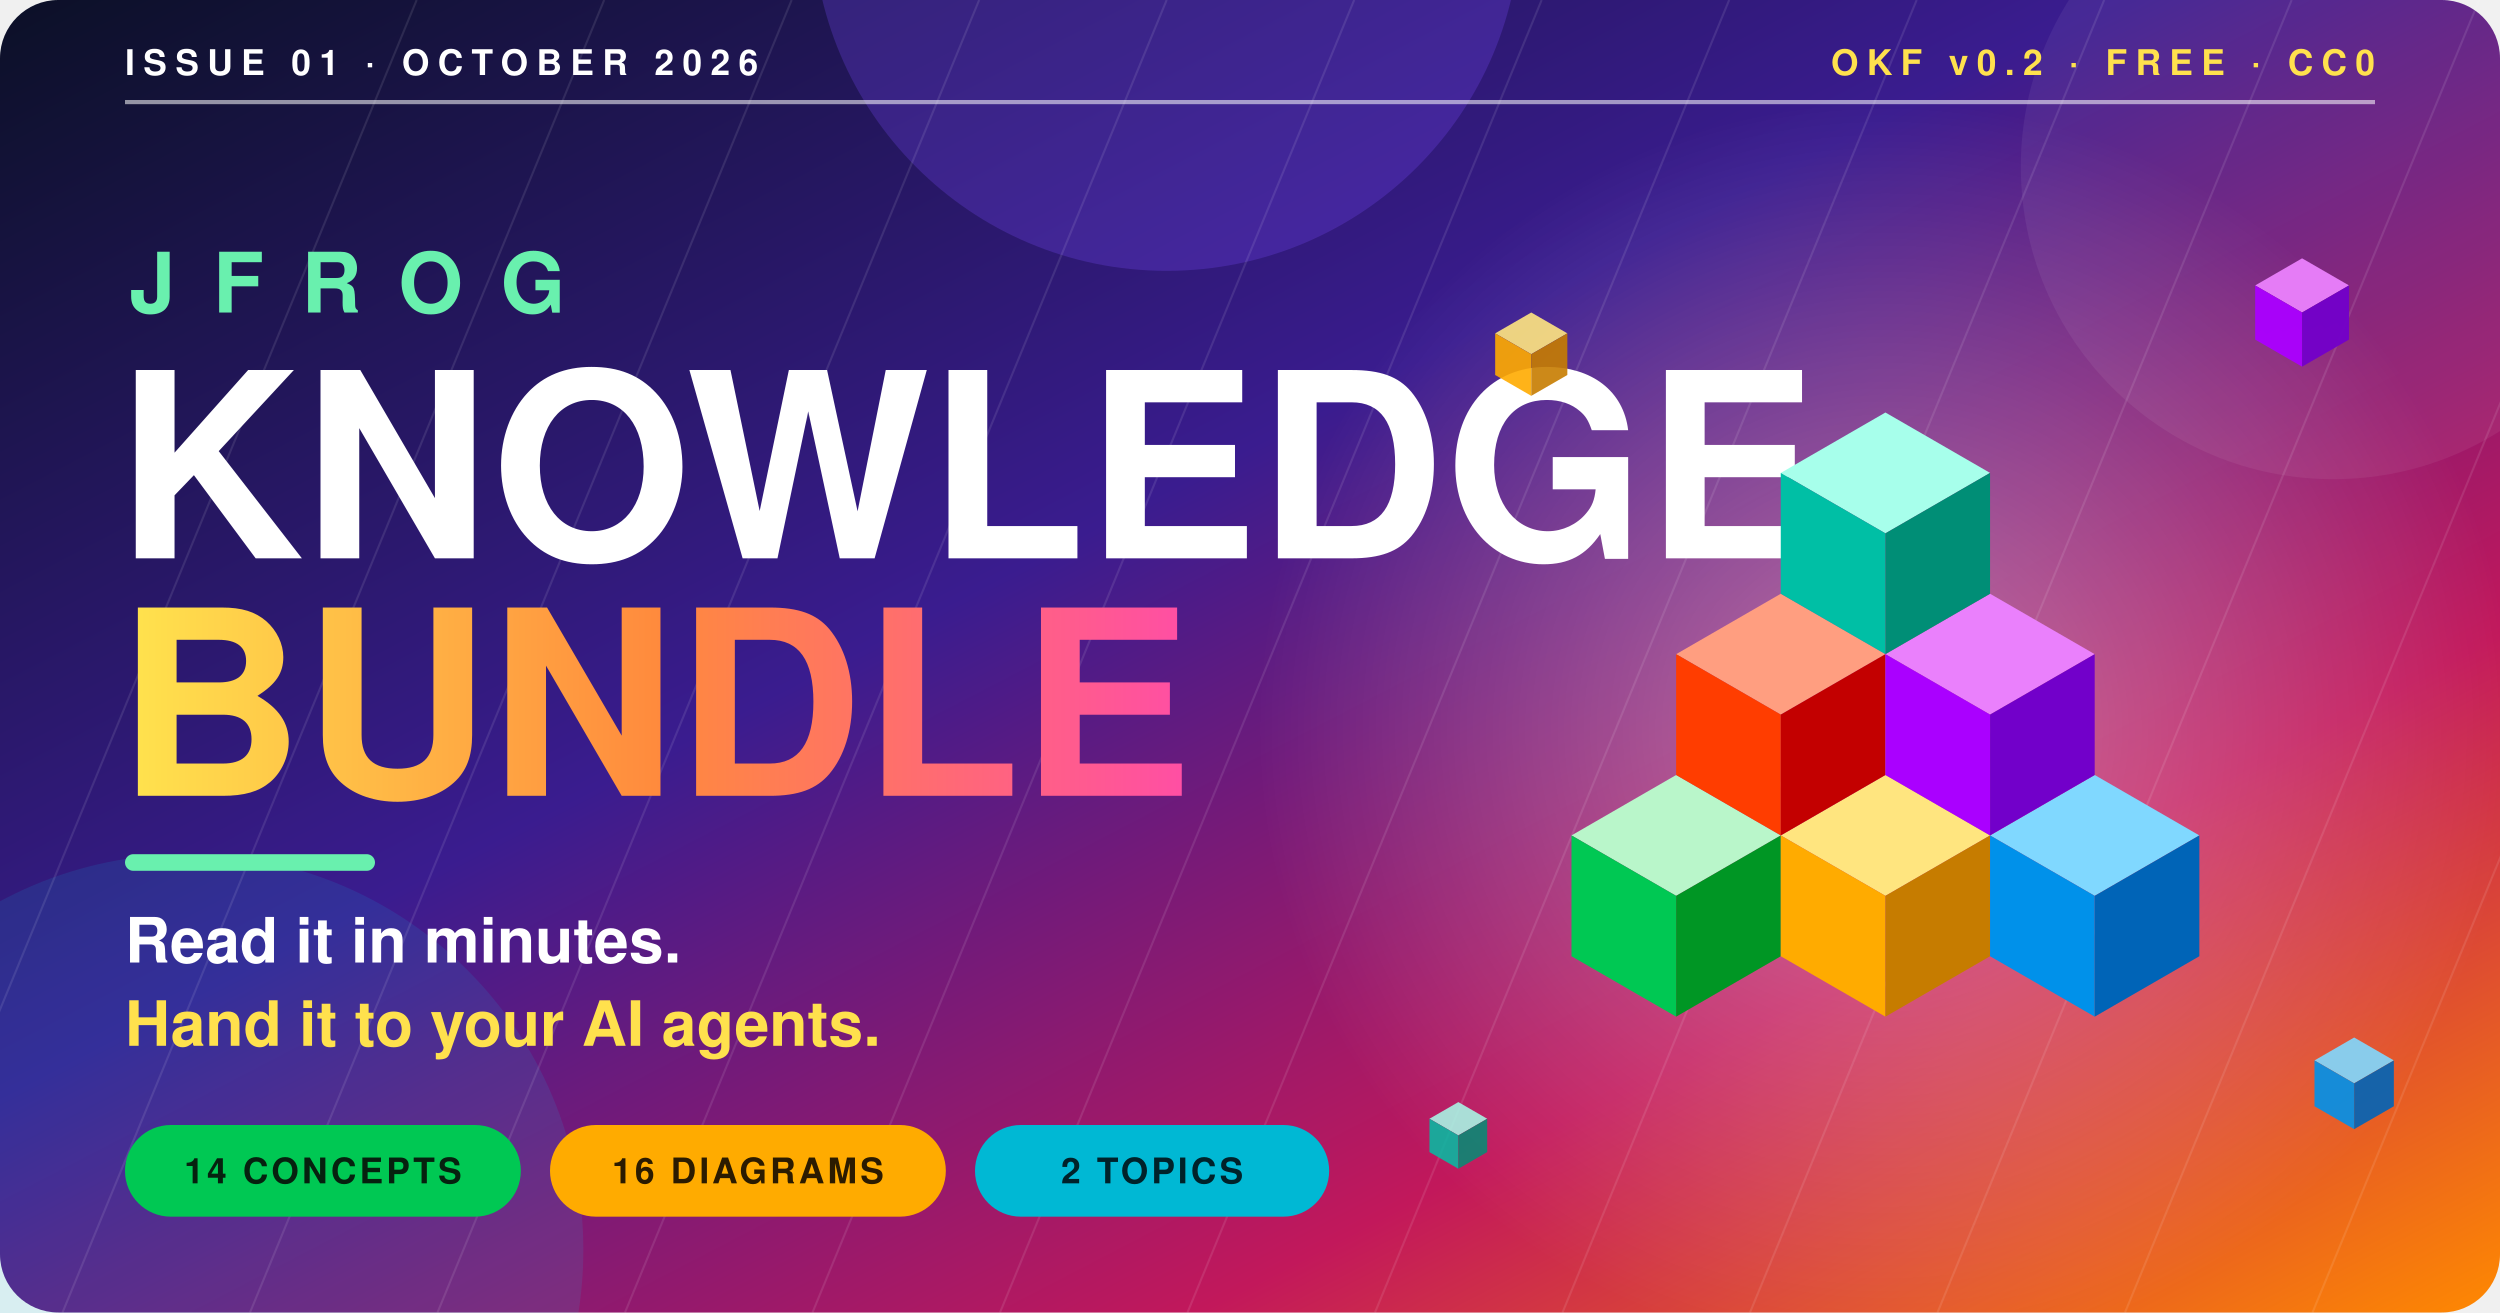
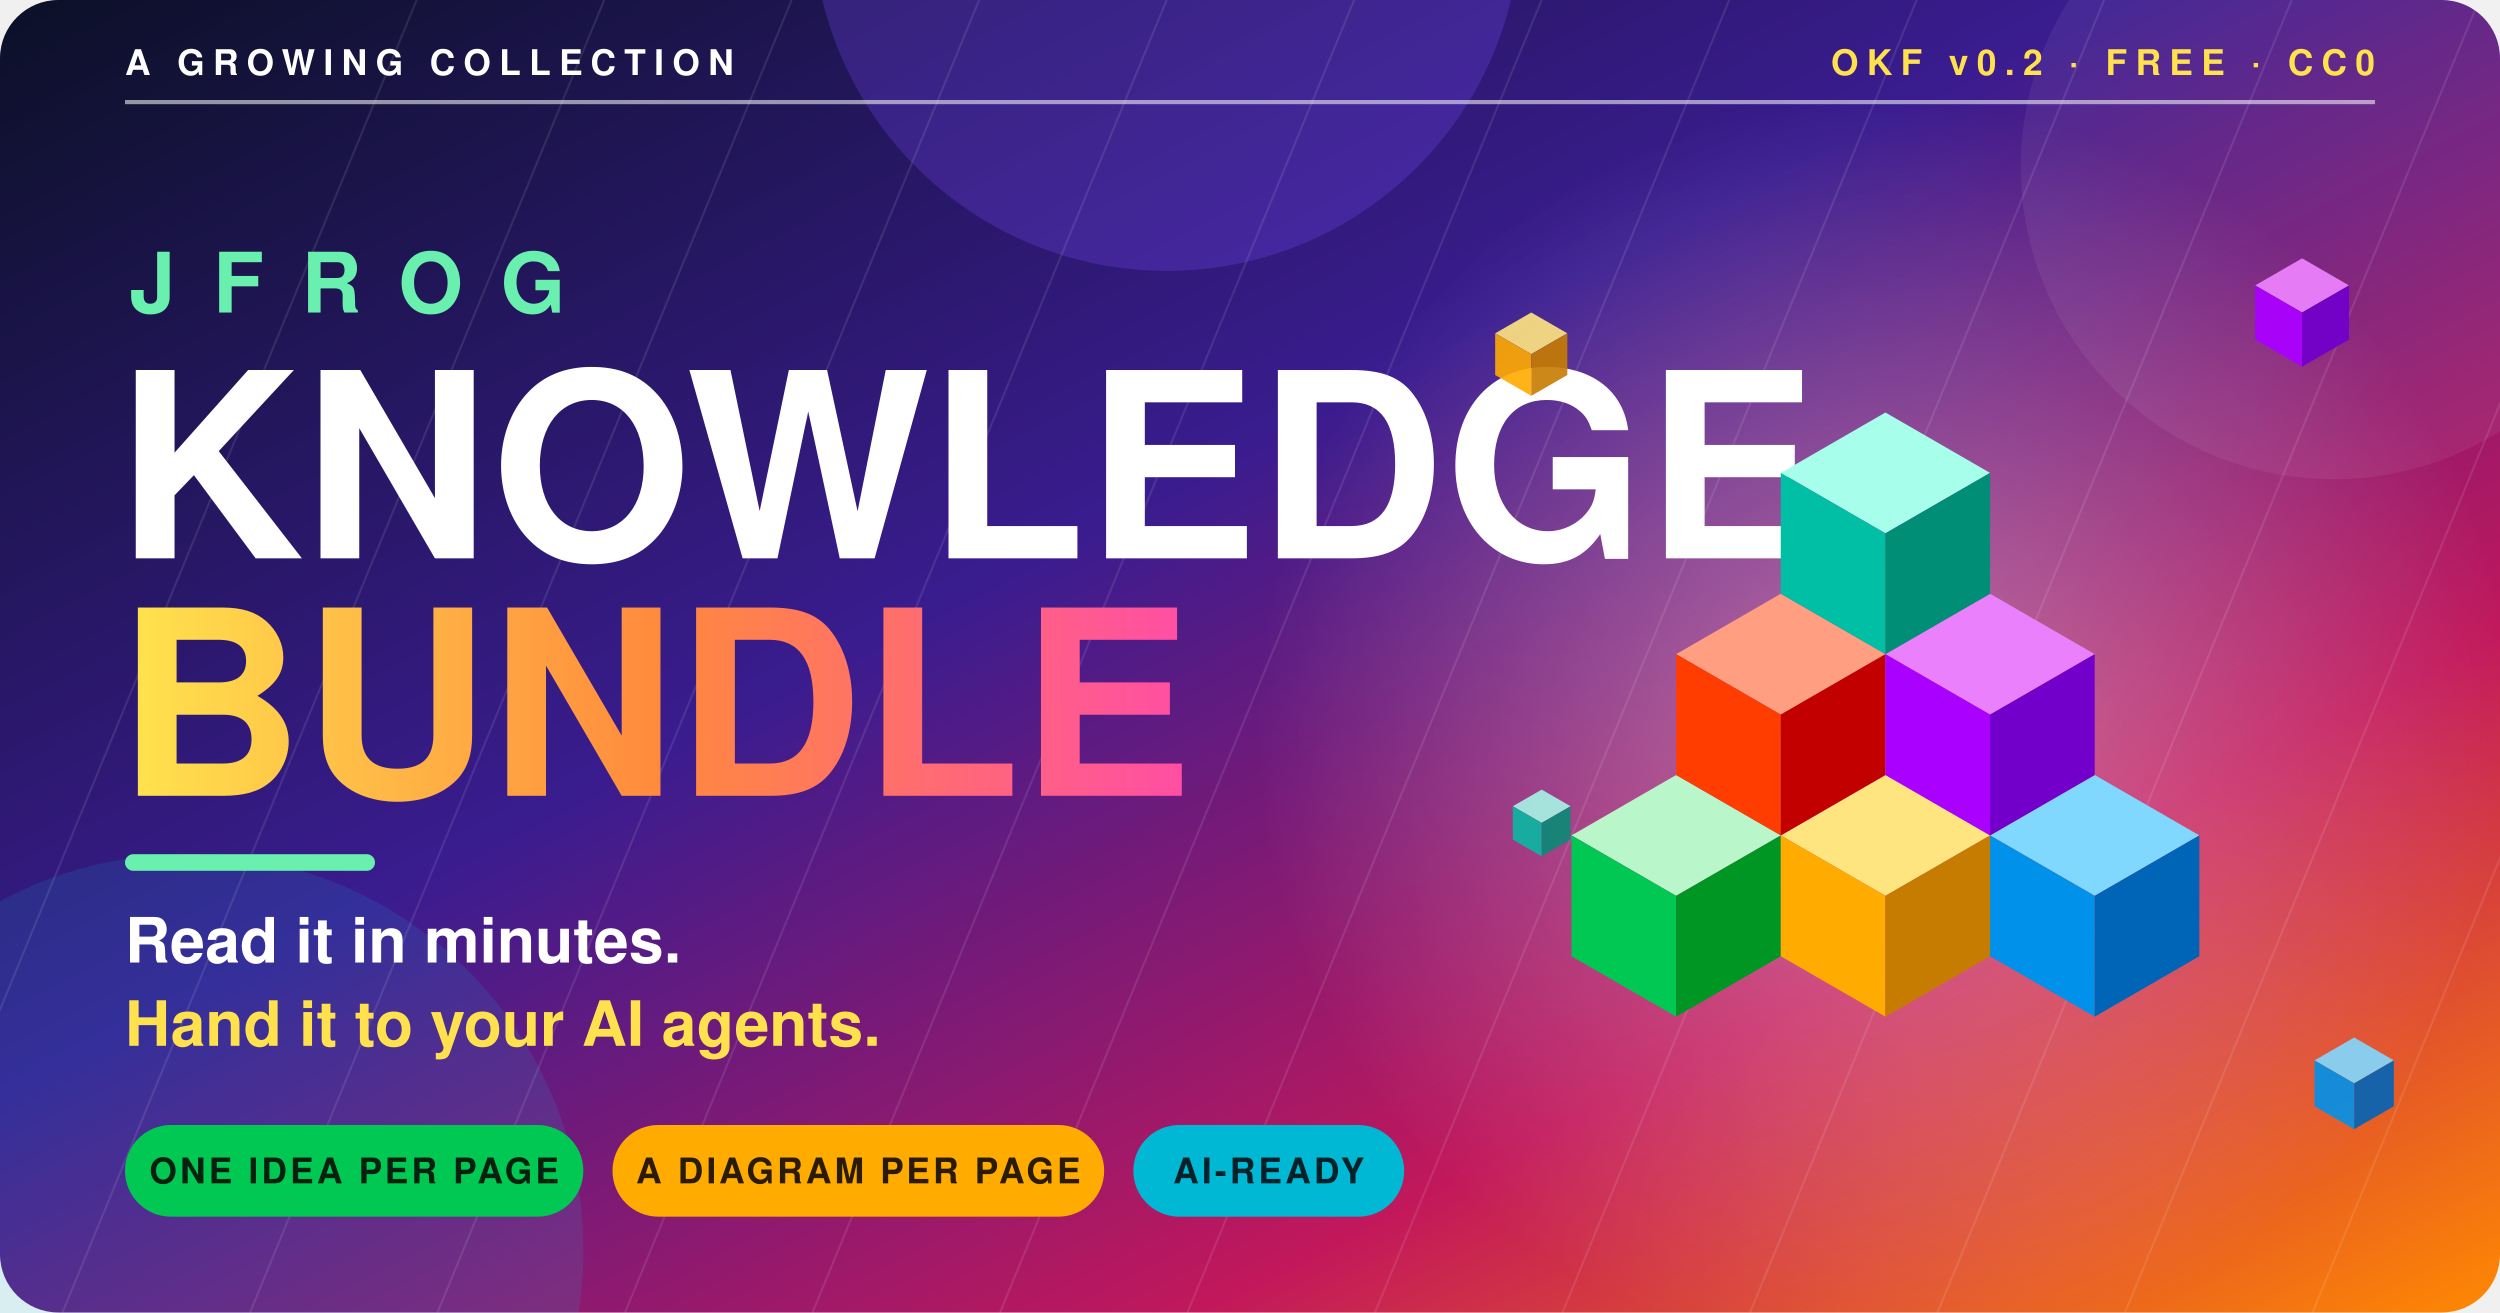
- <svg xmlns="http://www.w3.org/2000/svg" viewBox="0 0 1200 630" width="1200" height="630" role="img" aria-label="JFrog Knowledge Bundle, issue 01: training you can read in minutes, structured for AI agents">
+ <svg xmlns="http://www.w3.org/2000/svg" viewBox="0 0 1200 630" width="1200" height="630" role="img" aria-label="JFrog Knowledge Bundle: training you can read in minutes, structured for AI agents">
  <defs>
    <linearGradient id="bg" x1="0" y1="0" x2="1" y2="1">
      <stop offset="0" stop-color="#0B1026" />
      <stop offset=".42" stop-color="#3A1C8F" />
      <stop offset=".74" stop-color="#C2185B" />
      <stop offset="1" stop-color="#FF8A00" />
    </linearGradient>
    <linearGradient id="hot" x1="0" y1="0" x2="1" y2="0">
      <stop offset="0" stop-color="#FFE14D" />
      <stop offset=".5" stop-color="#FF8A3D" />
      <stop offset="1" stop-color="#FF4FA3" />
    </linearGradient>
    <radialGradient id="glow" cx=".5" cy=".5" r=".5">
      <stop offset="0" stop-color="#FFFFFF" stop-opacity=".38" />
      <stop offset="1" stop-color="#FFFFFF" stop-opacity="0" />
    </radialGradient>
  </defs>
  <rect width="1200" height="630" rx="28" fill="url(#bg)" />
  <circle cx="905" cy="350" r="300" fill="url(#glow)" />
  <circle cx="1120" cy="80" r="150" fill="#FFFFFF" opacity=".06" />
  <circle cx="90" cy="600" r="190" fill="#00E5FF" opacity=".10" />
  <circle cx="560" cy="-40" r="170" fill="#7C4DFF" opacity=".25" />
  <g stroke="#FFFFFF" stroke-opacity=".10" stroke-width="1">
    <line x1="200" y1="0" x2="-60" y2="630" />
    <line x1="290" y1="0" x2="30" y2="630" />
    <line x1="380" y1="0" x2="120" y2="630" />
    <line x1="470" y1="0" x2="210" y2="630" />
    <line x1="560" y1="0" x2="300" y2="630" />
    <line x1="650" y1="0" x2="390" y2="630" />
    <line x1="740" y1="0" x2="480" y2="630" />
    <line x1="830" y1="0" x2="570" y2="630" />
    <line x1="920" y1="0" x2="660" y2="630" />
    <line x1="1010" y1="0" x2="750" y2="630" />
    <line x1="1100" y1="0" x2="840" y2="630" />
    <line x1="1190" y1="0" x2="930" y2="630" />
    <line x1="1280" y1="0" x2="1020" y2="630" />
    <line x1="1370" y1="0" x2="1110" y2="630" />
    <line x1="1460" y1="0" x2="1200" y2="630" />
  </g>
  <rect x="60" y="48" width="1080" height="2" fill="#FFFFFF" opacity=".55" />
-   <text x="60" y="36" font-family="Segoe UI, Helvetica Neue, Helvetica, Arial, sans-serif" font-size="17" font-weight="700" letter-spacing="4" fill="#FFFFFF">ISSUE 01  ·  OCTOBER 2026</text>
+   <text x="60" y="36" font-family="Segoe UI, Helvetica Neue, Helvetica, Arial, sans-serif" font-size="17" font-weight="700" letter-spacing="4" fill="#FFFFFF">A GROWING COLLECTION</text>
  <text x="1140" y="36" text-anchor="end" font-family="Segoe UI, Helvetica Neue, Helvetica, Arial, sans-serif" font-size="17" font-weight="700" letter-spacing="4" fill="#FFE14D">OKF v0.2  ·  FREE  ·  CC0</text>
  <text x="62" y="150" font-family="Segoe UI, Helvetica Neue, Helvetica, Arial, sans-serif" font-size="40" font-weight="800" letter-spacing="18" fill="#69F0AE">JFROG</text>
  <text x="56" y="268" font-family="Segoe UI, Helvetica Neue, Helvetica, Arial, sans-serif" font-size="124" font-weight="900" fill="#FFFFFF" textLength="640" lengthAdjust="spacingAndGlyphs">KNOWLEDGE</text>
  <text x="56" y="382" font-family="Segoe UI, Helvetica Neue, Helvetica, Arial, sans-serif" font-size="124" font-weight="900" fill="url(#hot)" textLength="440" lengthAdjust="spacingAndGlyphs">BUNDLE</text>
  <rect x="60" y="410" width="120" height="8" rx="4" fill="#69F0AE" />
  <text x="60" y="462" font-family="Segoe UI, Helvetica Neue, Helvetica, Arial, sans-serif" font-size="30" font-weight="600" fill="#FFFFFF">Read it in minutes.</text>
  <text x="60" y="502" font-family="Segoe UI, Helvetica Neue, Helvetica, Arial, sans-serif" font-size="30" font-weight="600" fill="#FFE14D">Hand it to your AI agents.</text>
  <g font-family="Segoe UI, Helvetica Neue, Helvetica, Arial, sans-serif" font-size="17" font-weight="700" letter-spacing="1.5">
-     <rect x="60" y="540" width="190" height="44" rx="22" fill="#00C853" />
-     <text x="155" y="568" text-anchor="middle" fill="#06210F">14 CONCEPTS</text>
-     <rect x="264" y="540" width="190" height="44" rx="22" fill="#FFAB00" />
-     <text x="359" y="568" text-anchor="middle" fill="#2B1B00">16 DIAGRAMS</text>
-     <rect x="468" y="540" width="170" height="44" rx="22" fill="#00B8D4" />
-     <text x="553" y="568" text-anchor="middle" fill="#00222A">2 TOPICS</text>
+     <rect x="60" y="540" width="220" height="44" rx="22" fill="#00C853" />
+     <text x="170" y="568" text-anchor="middle" fill="#06210F">ONE IDEA PER PAGE</text>
+     <rect x="294" y="540" width="236" height="44" rx="22" fill="#FFAB00" />
+     <text x="412" y="568" text-anchor="middle" fill="#2B1B00">A DIAGRAM PER PAGE</text>
+     <rect x="544" y="540" width="130" height="44" rx="22" fill="#00B8D4" />
+     <text x="609" y="568" text-anchor="middle" fill="#00222A">AI-READY</text>
  </g>
  <g opacity="0.95">
    <polygon points="1105,124 1127.516,137.0 1105,150 1082.484,137.0" fill="#EA80FC" />
    <polygon points="1082.484,137.0 1105,150 1105,176 1082.484,163.0" fill="#AA00FF" />
    <polygon points="1127.516,137.0 1105,150 1105,176 1127.516,163.0" fill="#7200CA" />
  </g>
  <g opacity="0.9">
    <polygon points="735,150 752.32,160.0 735,170 717.68,160.0" fill="#FFE57F" />
    <polygon points="717.68,160.0 735,170 735,190 717.68,180.0" fill="#FFAB00" />
    <polygon points="752.32,160.0 735,170 735,190 752.32,180.0" fill="#C67C00" />
  </g>
  <g opacity="0.9">
    <polygon points="1130,498 1149.052,509.0 1130,520 1110.948,509.0" fill="#80D8FF" />
    <polygon points="1110.948,509.0 1130,520 1130,542 1110.948,531.0" fill="#0091EA" />
    <polygon points="1149.052,509.0 1130,520 1130,542 1149.052,531.0" fill="#0064B7" />
  </g>
-   <g opacity="0.85">
+   <g opacity="0.85" transform="translate(40 -150)">
    <polygon points="700,529 713.856,537.0 700,545 686.144,537.0" fill="#A7FFEB" />
    <polygon points="686.144,537.0 700,545 700,561 686.144,553.0" fill="#00BFA5" />
    <polygon points="713.856,537.0 700,545 700,561 713.856,553.0" fill="#008E76" />
  </g>
  <g opacity="1">
    <polygon points="804.544,372 854.772,401.0 804.544,430 754.316,401.0" fill="#B9F6CA" />
    <polygon points="754.316,401.0 804.544,430 804.544,488 754.316,459.0" fill="#00C853" />
    <polygon points="854.772,401.0 804.544,430 804.544,488 854.772,459.0" fill="#009624" />
  </g>
  <g opacity="1">
    <polygon points="905,372 955.228,401.0 905,430 854.772,401.0" fill="#FFE57F" />
    <polygon points="854.772,401.0 905,430 905,488 854.772,459.0" fill="#FFAB00" />
    <polygon points="955.228,401.0 905,430 905,488 955.228,459.0" fill="#C67C00" />
  </g>
  <g opacity="1">
    <polygon points="1005.456,372 1055.684,401.0 1005.456,430 955.228,401.0" fill="#80D8FF" />
    <polygon points="955.228,401.0 1005.456,430 1005.456,488 955.228,459.0" fill="#0091EA" />
    <polygon points="1055.684,401.0 1005.456,430 1005.456,488 1055.684,459.0" fill="#0064B7" />
  </g>
  <g opacity="1">
    <polygon points="854.772,285.0 905.0,314.0 854.772,343.0 804.544,314.0" fill="#FF9E80" />
    <polygon points="804.544,314.0 854.772,343.0 854.772,401.0 804.544,372.0" fill="#FF3D00" />
    <polygon points="905.0,314.0 854.772,343.0 854.772,401.0 905.0,372.0" fill="#C30000" />
  </g>
  <g opacity="1">
    <polygon points="955.228,285.0 1005.456,314.0 955.228,343.0 905.0,314.0" fill="#EA80FC" />
    <polygon points="905.0,314.0 955.228,343.0 955.228,401.0 905.0,372.0" fill="#AA00FF" />
    <polygon points="1005.456,314.0 955.228,343.0 955.228,401.0 1005.456,372.0" fill="#7200CA" />
  </g>
  <g opacity="1">
    <polygon points="905,198 955.228,227.0 905,256 854.772,227.0" fill="#A7FFEB" />
    <polygon points="854.772,227.0 905,256 905,314 854.772,285.0" fill="#00BFA5" />
    <polygon points="955.228,227.0 905,256 905,314 955.228,285.0" fill="#008E76" />
  </g>
</svg>
